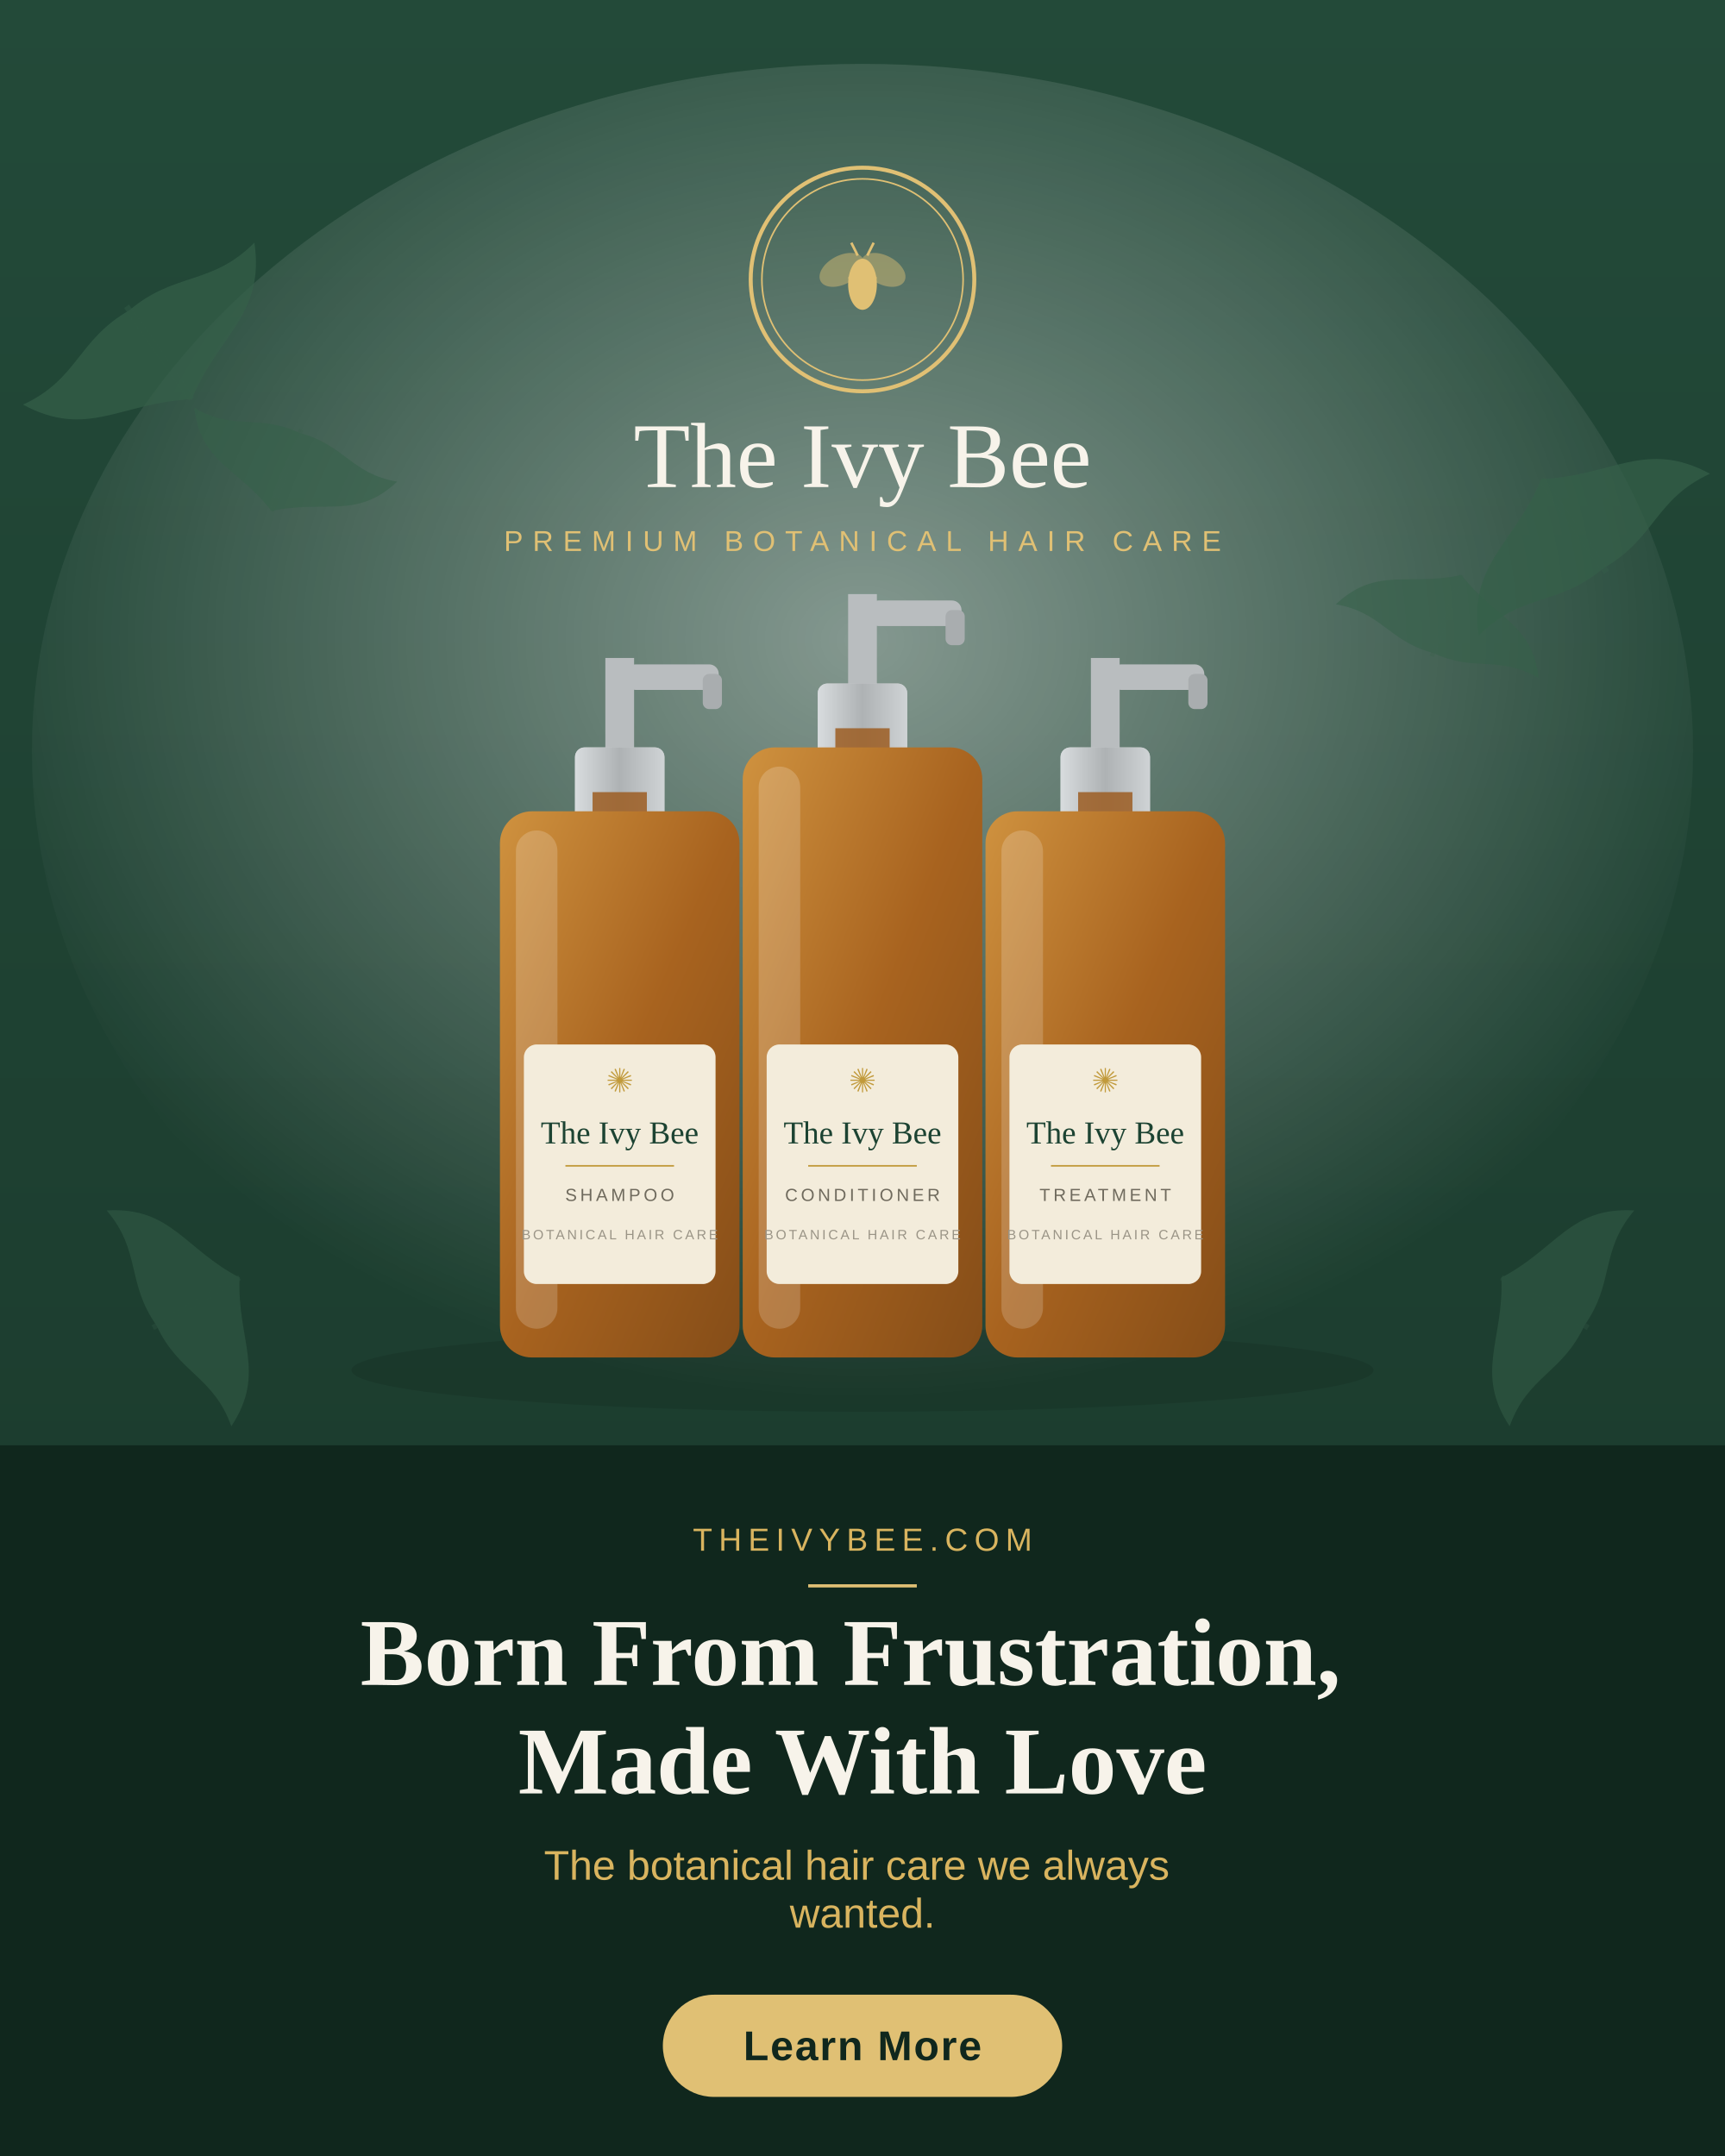
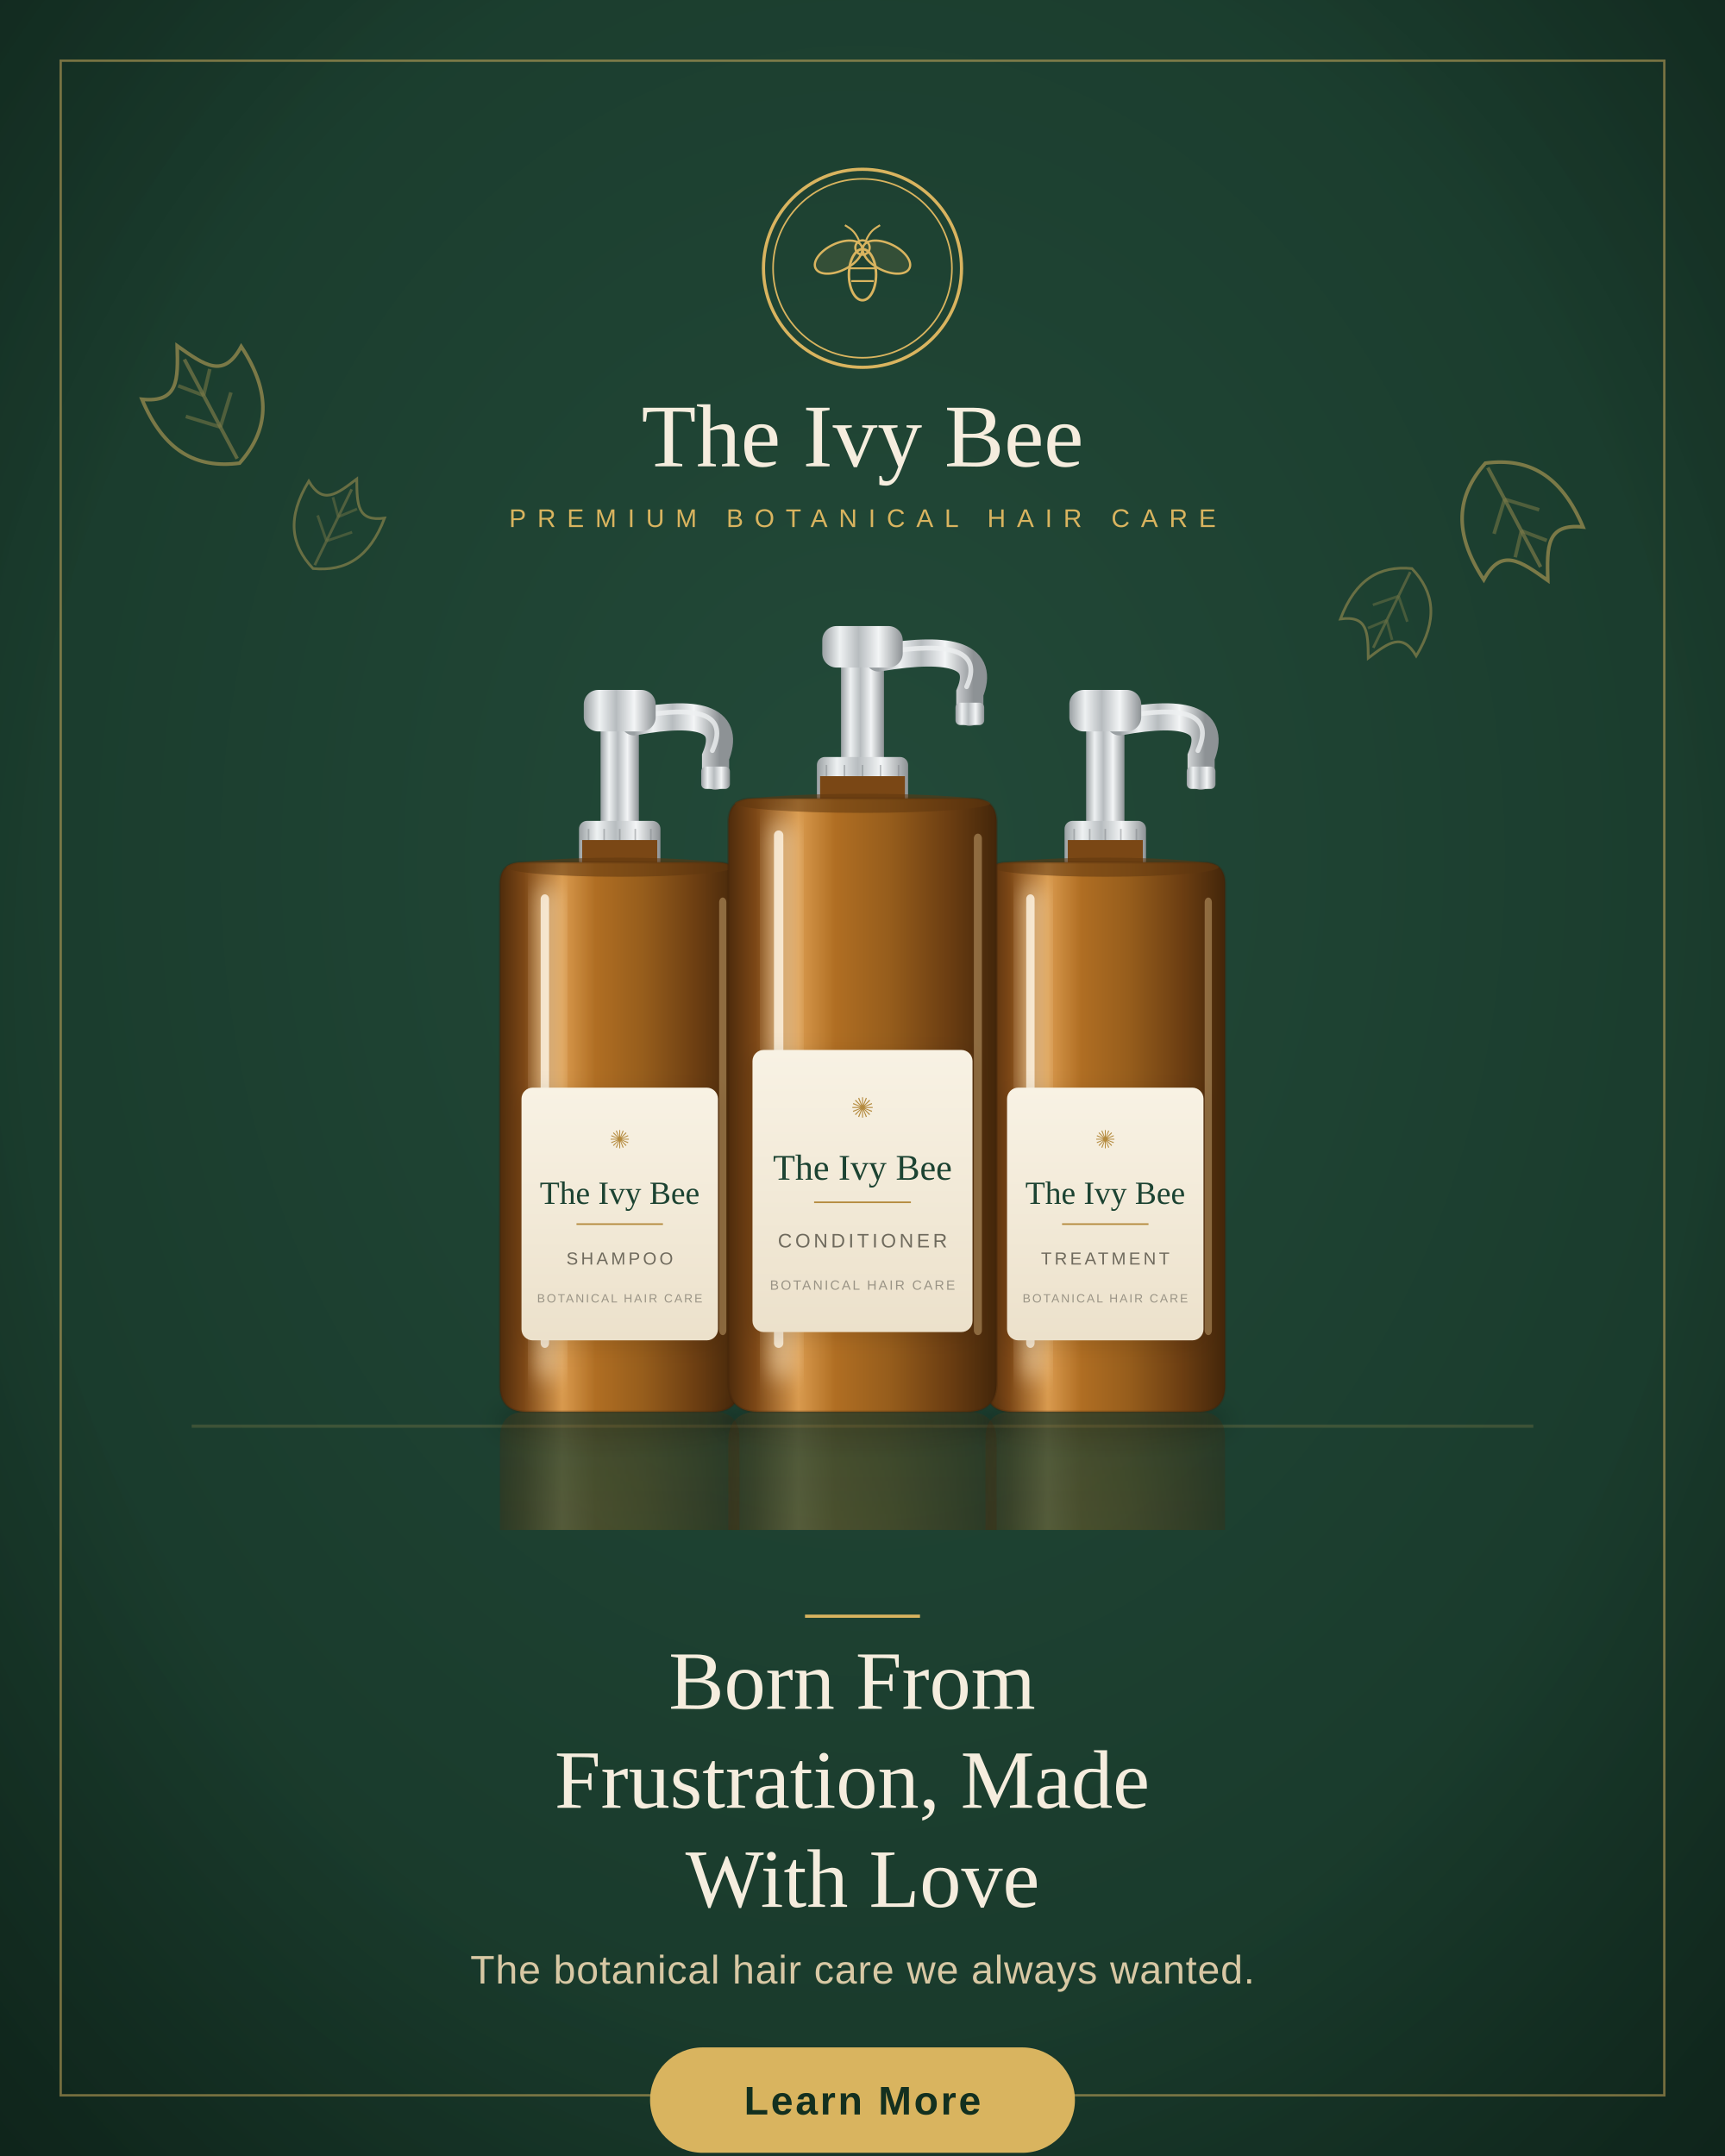
<svg xmlns="http://www.w3.org/2000/svg" viewBox="0 0 1080 1350" width="1080" height="1350" role="img" aria-label="Born From Frustration, Made With Love">
  <defs>
-     <linearGradient id="bgGrad" x1="0" y1="0" x2="0" y2="1">
+     <radialGradient id="bgGrad" cx="0.5" cy="0.40" r="0.75">
      <stop offset="0" stop-color="#234a39" />
-       <stop offset="1" stop-color="#19372a" />
+       <stop offset="1" stop-color="#163527" />
+     </radialGradient>
+     <linearGradient id="amber" x1="0" y1="0" x2="1" y2="0">
+       <stop offset="0" stop-color="#4f2c0c" />
+       <stop offset="0.10" stop-color="#7c4716" />
+       <stop offset="0.26" stop-color="#d99a4e" />
+       <stop offset="0.40" stop-color="#b06e23" />
+       <stop offset="0.60" stop-color="#965d1c" />
+       <stop offset="0.82" stop-color="#6c3e12" />
+       <stop offset="1" stop-color="#43260a" />
    </linearGradient>
-     <linearGradient id="amber" x1="0" y1="0" x2="1" y2="1">
-       <stop offset="0" stop-color="#cf923f" />
-       <stop offset="0.5" stop-color="#a8631f" />
-       <stop offset="1" stop-color="#854d18" />
+     <linearGradient id="chrome" x1="0" y1="0" x2="1" y2="0">
+       <stop offset="0" stop-color="#9aa0a3" />
+       <stop offset="0.22" stop-color="#eef1f2" />
+       <stop offset="0.45" stop-color="#b7bcbf" />
+       <stop offset="0.70" stop-color="#f3f5f6" />
+       <stop offset="1" stop-color="#8d9295" />
    </linearGradient>
-     <linearGradient id="metal" x1="0" y1="0" x2="1" y2="0">
-       <stop offset="0" stop-color="#d8dcde" />
-       <stop offset="0.5" stop-color="#aeb2b4" />
-       <stop offset="1" stop-color="#cfd3d5" />
+     <linearGradient id="label" x1="0" y1="0" x2="0" y2="1">
+       <stop offset="0" stop-color="#f8f2e4" />
+       <stop offset="1" stop-color="#ece1cb" />
    </linearGradient>
-     <radialGradient id="glow" cx="0.5" cy="0.42" r="0.55">
-       <stop offset="0" stop-color="#ffffff" stop-opacity="0.45" />
-       <stop offset="1" stop-color="#ffffff" stop-opacity="0" />
+     <linearGradient id="reflFade" x1="0" y1="0" x2="0" y2="1">
+       <stop offset="0" stop-color="#ffffff" />
+       <stop offset="1" stop-color="#000000" />
+     </linearGradient>
+     <mask id="reflMask">
+       <rect x="0" y="810" width="1080" height="540" fill="url(#reflFade)" />
+     </mask>
+     <filter id="soft" x="-30%" y="-30%" width="160%" height="160%">
+       <feGaussianBlur stdDeviation="7" />
+     </filter>
+     <radialGradient id="vign" cx="0.5" cy="0.45" r="0.75">
+       <stop offset="0.65" stop-color="#000000" stop-opacity="0" />
+       <stop offset="1" stop-color="#000000" stop-opacity="0.32" />
    </radialGradient>
  </defs>
  <rect width="1080" height="1350" fill="url(#bgGrad)" />
-   <ellipse cx="540" cy="470" rx="520" ry="430" fill="url(#glow)" />
-   <g transform="translate(120 250) rotate(-35) scale(1.7)" opacity="0.7">
-     <path d="M0 0 C 22 -14 40 -10 52 -34 C 30 -30 22 -42 0 -40 C -22 -42 -30 -30 -52 -34 C -40 -10 -22 -14 0 0 Z" fill="#356049" />
-     <path d="M0 0 L0 -38" stroke="#356049" stroke-width="2" opacity="0.5" transform="scale(1.1)" />
+   <rect width="1080" height="1350" fill="url(#vign)" />
+   <rect x="38" y="38" width="1004" height="1274" fill="none" stroke="#d9b45f" stroke-width="1.5" opacity="0.5" />
+   <g transform="translate(150 290) rotate(-28) scale(1.6)" opacity="0.5" fill="none" stroke="#d9b45f" stroke-width="1.4">
+     <path d="M0 0 C 16 -6 24 -18 22 -40 C 10 -32 6 -40 0 -52 C -6 -40 -10 -32 -22 -40 C -24 -18 -16 -6 0 0 Z" />
+     <path d="M0 -2 L0 -46" opacity="0.7" />
+     <path d="M0 -16 L10 -26 M0 -16 L-10 -26 M0 -30 L7 -38 M0 -30 L-7 -38" opacity="0.55" />
  </g>
-   <g transform="translate(170 320) rotate(20) scale(1.3)" opacity="0.55">
-     <path d="M0 0 C 22 -14 40 -10 52 -34 C 30 -30 22 -42 0 -40 C -22 -42 -30 -30 -52 -34 C -40 -10 -22 -14 0 0 Z" fill="#356049" />
-     <path d="M0 0 L0 -38" stroke="#356049" stroke-width="2" opacity="0.5" transform="scale(1.1)" />
+   <g transform="translate(196 356) rotate(26) scale(1.2)" opacity="0.4" fill="none" stroke="#d9b45f" stroke-width="1.4">
+     <path d="M0 0 C 16 -6 24 -18 22 -40 C 10 -32 6 -40 0 -52 C -6 -40 -10 -32 -22 -40 C -24 -18 -16 -6 0 0 Z" />
+     <path d="M0 -2 L0 -46" opacity="0.7" />
+     <path d="M0 -16 L10 -26 M0 -16 L-10 -26 M0 -30 L7 -38 M0 -30 L-7 -38" opacity="0.55" />
  </g>
-   <g transform="translate(965 300) rotate(145) scale(1.7)" opacity="0.7">
-     <path d="M0 0 C 22 -14 40 -10 52 -34 C 30 -30 22 -42 0 -40 C -22 -42 -30 -30 -52 -34 C -40 -10 -22 -14 0 0 Z" fill="#356049" />
-     <path d="M0 0 L0 -38" stroke="#356049" stroke-width="2" opacity="0.5" transform="scale(1.1)" />
+   <g transform="translate(930 290) rotate(152) scale(1.6)" opacity="0.5" fill="none" stroke="#d9b45f" stroke-width="1.4">
+     <path d="M0 0 C 16 -6 24 -18 22 -40 C 10 -32 6 -40 0 -52 C -6 -40 -10 -32 -22 -40 C -24 -18 -16 -6 0 0 Z" />
+     <path d="M0 -2 L0 -46" opacity="0.7" />
+     <path d="M0 -16 L10 -26 M0 -16 L-10 -26 M0 -30 L7 -38 M0 -30 L-7 -38" opacity="0.55" />
  </g>
-   <g transform="translate(915 360) rotate(200) scale(1.3)" opacity="0.55">
-     <path d="M0 0 C 22 -14 40 -10 52 -34 C 30 -30 22 -42 0 -40 C -22 -42 -30 -30 -52 -34 C -40 -10 -22 -14 0 0 Z" fill="#356049" />
-     <path d="M0 0 L0 -38" stroke="#356049" stroke-width="2" opacity="0.5" transform="scale(1.1)" />
+   <g transform="translate(884 356) rotate(206) scale(1.2)" opacity="0.4" fill="none" stroke="#d9b45f" stroke-width="1.4">
+     <path d="M0 0 C 16 -6 24 -18 22 -40 C 10 -32 6 -40 0 -52 C -6 -40 -10 -32 -22 -40 C -24 -18 -16 -6 0 0 Z" />
+     <path d="M0 -2 L0 -46" opacity="0.7" />
+     <path d="M0 -16 L10 -26 M0 -16 L-10 -26 M0 -30 L7 -38 M0 -30 L-7 -38" opacity="0.55" />
  </g>
-   <g transform="translate(150 800) rotate(-120) scale(1.5)" opacity="0.5">
-     <path d="M0 0 C 22 -14 40 -10 52 -34 C 30 -30 22 -42 0 -40 C -22 -42 -30 -30 -52 -34 C -40 -10 -22 -14 0 0 Z" fill="#356049" />
-     <path d="M0 0 L0 -38" stroke="#356049" stroke-width="2" opacity="0.5" transform="scale(1.1)" />
+   <g fill="none" stroke="#d9b45f">
+     <circle cx="540" cy="168" r="62" stroke-width="2" />
+     <circle cx="540" cy="168" r="56" stroke-width="1" />
+     <g transform="translate(540 168)">
+       <ellipse cx="-15" cy="-7" rx="16" ry="8.5" stroke-width="1.4" fill="#d9b45f" fill-opacity="0.12" transform="rotate(-26 -15 -7)" />
+       <ellipse cx="15" cy="-7" rx="16" ry="8.5" stroke-width="1.4" fill="#d9b45f" fill-opacity="0.12" transform="rotate(26 15 -7)" />
+       <ellipse cx="0" cy="4" rx="8.5" ry="16" stroke-width="1.6" />
+       <circle cx="0" cy="-13" r="4.5" stroke-width="1.4" />
+       <line x1="-8" y1="0" x2="8" y2="0" stroke-width="1.2" />
+       <line x1="-7" y1="8" x2="7" y2="8" stroke-width="1.2" />
+       <path d="M-2 -17 C -5 -24 -8 -25 -11 -27" stroke-width="1.2" />
+       <path d="M2 -17 C 5 -24 8 -25 11 -27" stroke-width="1.2" />
+     </g>
  </g>
-   <g transform="translate(940 800) rotate(120) scale(1.5)" opacity="0.5">
-     <path d="M0 0 C 22 -14 40 -10 52 -34 C 30 -30 22 -42 0 -40 C -22 -42 -30 -30 -52 -34 C -40 -10 -22 -14 0 0 Z" fill="#356049" />
-     <path d="M0 0 L0 -38" stroke="#356049" stroke-width="2" opacity="0.5" transform="scale(1.1)" />
+   <text x="540" y="292" text-anchor="middle" font-family="Georgia, 'Times New Roman', serif" font-size="56" fill="#f5edde">The Ivy Bee</text>
+   <text x="540" y="330" text-anchor="middle" font-family="Arial, sans-serif" font-size="16" letter-spacing="7" fill="#d9b45f">PREMIUM BOTANICAL HAIR CARE</text>
+   <rect x="120" y="892" width="840" height="2" fill="#d9b45f" opacity="0.18" />
+   <g>
+     <ellipse cx="388" cy="890" rx="78.75" ry="14" fill="#000000" opacity="0.20" filter="url(#soft)" />
+     <g transform="translate(0 1768) scale(1 -1)" opacity="0.30" mask="url(#reflMask)">
+       <path d="M 313 553.5     Q 313 540 326.5 540     L 449.5 540     Q 463 540 463 553.5     L 463 867.5     Q 463 884 446.5 884     L 329.5 884     Q 313 884 313 867.5 Z" fill="url(#amber)" />
+     </g>
+     <g>
+       <rect x="376" y="444" width="24" height="74" fill="url(#chrome)" />
+       <path d="M 397 452 Q 462 440 448 474 L 448 486" fill="none" stroke="url(#chrome)" stroke-width="17" stroke-linecap="round" />
+       <path d="M 397 449 Q 461 437 446 470" fill="none" stroke="#eef0f1" stroke-width="3" stroke-linecap="round" opacity="0.8" />
+       <rect x="439" y="480" width="18" height="14" rx="3" fill="url(#chrome)" />
+       <rect x="365.5" y="432" width="45" height="26" rx="9" fill="url(#chrome)" />
+       <rect x="362.5" y="514" width="51" height="30" rx="5" fill="url(#chrome)" />
+       <line x1="368.5" y1="519" x2="368.5" y2="539" stroke="#7f8487" stroke-width="1" opacity="0.5" />
+       <line x1="378.25" y1="519" x2="378.25" y2="539" stroke="#7f8487" stroke-width="1" opacity="0.5" />
+       <line x1="388" y1="519" x2="388" y2="539" stroke="#7f8487" stroke-width="1" opacity="0.5" />
+       <line x1="397.75" y1="519" x2="397.75" y2="539" stroke="#7f8487" stroke-width="1" opacity="0.5" />
+       <line x1="407.5" y1="519" x2="407.5" y2="539" stroke="#7f8487" stroke-width="1" opacity="0.5" />
+     </g>
+     <rect x="364.5" y="526" width="47" height="20" fill="#7a4715" />
+     <path d="M 313 553.5     Q 313 540 326.5 540     L 449.5 540     Q 463 540 463 553.5     L 463 867.5     Q 463 884 446.5 884     L 329.5 884     Q 313 884 313 867.5 Z" fill="url(#amber)" />
+     <path d="M 313 553.5     Q 313 540 326.5 540     L 449.5 540     Q 463 540 463 553.5     L 463 867.5     Q 463 884 446.5 884     L 329.5 884     Q 313 884 313 867.5 Z" fill="none" stroke="#3f2208" stroke-opacity="0.25" stroke-width="1.5" />
+     <ellipse cx="388" cy="543" rx="71" ry="6" fill="#5e360f" opacity="0.55" />
+     <rect x="335.5" y="554" width="15" height="310" rx="7.5" fill="#ffe9c4" opacity="0.55" filter="url(#soft)" />
+     <rect x="338.5" y="560" width="5.25" height="284" rx="3" fill="#fff6e6" opacity="0.8" />
+     <rect x="450.25" y="562" width="4.5" height="274" rx="3" fill="#ffdca0" opacity="0.35" />
+     <rect x="326.5" y="684.04" width="123" height="158.24" rx="7" fill="#000000" opacity="0.12" filter="url(#soft)" />
+     <rect x="326.5" y="681.04" width="123" height="158.24" rx="7" fill="url(#label)" />
+     <text x="388" y="719.018" text-anchor="middle" font-family="Georgia, 'Times New Roman', serif" font-size="16.5" fill="#b48a3e">✺</text>
+     <text x="388" y="753.83" text-anchor="middle" font-family="Georgia, 'Times New Roman', serif" font-size="20.25" fill="#1c4332">The Ivy Bee</text>
+     <line x1="360.94" y1="766.49" x2="415.06" y2="766.49" stroke="#b48a3e" stroke-width="1" />
+     <text x="388" y="791.808" text-anchor="middle" font-family="Arial, sans-serif" font-size="10.95" letter-spacing="1.8" fill="#6f6a5d">SHAMPOO</text>
+     <text x="388" y="815.544" text-anchor="middle" font-family="Arial, sans-serif" font-size="7.5" letter-spacing="1.05" fill="#9a9486">BOTANICAL HAIR CARE</text>
  </g>
  <g>
-     <circle cx="540" cy="175" r="70" fill="none" stroke="#e0c074" stroke-width="2.5" />
-     <circle cx="540" cy="175" r="63" fill="none" stroke="#e0c074" stroke-width="1" />
-     <g transform="translate(540 175)">
-       <ellipse cx="-13" cy="-6" rx="15" ry="9" fill="#e0c074" opacity="0.45" transform="rotate(-28 -13 -6)" />
-       <ellipse cx="13" cy="-6" rx="15" ry="9" fill="#e0c074" opacity="0.45" transform="rotate(28 13 -6)" />
-       <ellipse cx="0" cy="3" rx="9" ry="16" fill="#e0c074" />
-       <line x1="-9" y1="-1" x2="9" y2="-1" stroke="#e0c074" stroke-width="1.4" opacity="0.6" />
-       <line x1="-8" y1="6" x2="8" y2="6" stroke="#e0c074" stroke-width="1.4" opacity="0.6" />
-       <line x1="-3" y1="-15" x2="-7" y2="-23" stroke="#e0c074" stroke-width="1.6" />
-       <line x1="3" y1="-15" x2="7" y2="-23" stroke="#e0c074" stroke-width="1.6" />
+     <ellipse cx="692" cy="890" rx="78.75" ry="14" fill="#000000" opacity="0.20" filter="url(#soft)" />
+     <g transform="translate(0 1768) scale(1 -1)" opacity="0.30" mask="url(#reflMask)">
+       <path d="M 617 553.5     Q 617 540 630.5 540     L 753.5 540     Q 767 540 767 553.5     L 767 867.5     Q 767 884 750.5 884     L 633.5 884     Q 617 884 617 867.5 Z" fill="url(#amber)" />
    </g>
-   </g>
-   <text x="540" y="305" text-anchor="middle" font-family="Georgia, 'Times New Roman', serif" font-size="58" fill="#f7f3ea">The Ivy Bee</text>
-   <text x="540" y="345" text-anchor="middle" font-family="Arial, sans-serif" font-size="18" letter-spacing="6" fill="#e0c074">PREMIUM BOTANICAL HAIR CARE</text>
-   <ellipse cx="540" cy="858" rx="320" ry="26" fill="#000000" opacity="0.10" />
-   <g>
-     <rect x="379" y="412" width="18" height="60" fill="#b9bdbf" />
-     <rect x="360" y="468" width="56" height="46" rx="6" fill="#c7cbcd" />
-     <rect x="360" y="468" width="56" height="46" rx="6" fill="url(#metal)" />
-     <rect x="392" y="416" width="58" height="16" rx="6" fill="#b9bdbf" />
-     <rect x="440" y="422" width="12" height="22" rx="4" fill="#a9adaf" />
-     <rect x="371" y="496" width="34" height="22" fill="#9c5d22" opacity="0.85" />
-     <rect x="313" y="508" width="150" height="342" rx="20" fill="url(#amber)" />
-     <rect x="323" y="520" width="26" height="312" rx="13" fill="#ffffff" opacity="0.18" />
-     <rect x="328" y="654" width="120" height="150" rx="8" fill="#f3ecdb" />
-     <text x="388" y="684" text-anchor="middle" font-family="Georgia, 'Times New Roman', serif" font-size="22" fill="#c19a3b">✺</text>
-     <text x="388" y="716" text-anchor="middle" font-family="Georgia, 'Times New Roman', serif" font-size="20" fill="#1c4332">The Ivy Bee</text>
-     <line x1="354" y1="730" x2="422" y2="730" stroke="#c19a3b" stroke-width="1" />
-     <text x="388" y="752" text-anchor="middle" font-family="Arial, sans-serif" font-size="11" letter-spacing="2" fill="#6f6a5d">SHAMPOO</text>
-     <text x="388" y="776" text-anchor="middle" font-family="Arial, sans-serif" font-size="8.5" letter-spacing="1.5" fill="#9a9486">BOTANICAL HAIR CARE</text>
+     <g>
+       <rect x="680" y="444" width="24" height="74" fill="url(#chrome)" />
+       <path d="M 701 452 Q 766 440 752 474 L 752 486" fill="none" stroke="url(#chrome)" stroke-width="17" stroke-linecap="round" />
+       <path d="M 701 449 Q 765 437 750 470" fill="none" stroke="#eef0f1" stroke-width="3" stroke-linecap="round" opacity="0.8" />
+       <rect x="743" y="480" width="18" height="14" rx="3" fill="url(#chrome)" />
+       <rect x="669.5" y="432" width="45" height="26" rx="9" fill="url(#chrome)" />
+       <rect x="666.5" y="514" width="51" height="30" rx="5" fill="url(#chrome)" />
+       <line x1="672.5" y1="519" x2="672.5" y2="539" stroke="#7f8487" stroke-width="1" opacity="0.5" />
+       <line x1="682.25" y1="519" x2="682.25" y2="539" stroke="#7f8487" stroke-width="1" opacity="0.5" />
+       <line x1="692" y1="519" x2="692" y2="539" stroke="#7f8487" stroke-width="1" opacity="0.5" />
+       <line x1="701.75" y1="519" x2="701.75" y2="539" stroke="#7f8487" stroke-width="1" opacity="0.5" />
+       <line x1="711.5" y1="519" x2="711.5" y2="539" stroke="#7f8487" stroke-width="1" opacity="0.5" />
+     </g>
+     <rect x="668.5" y="526" width="47" height="20" fill="#7a4715" />
+     <path d="M 617 553.5     Q 617 540 630.5 540     L 753.5 540     Q 767 540 767 553.5     L 767 867.5     Q 767 884 750.5 884     L 633.5 884     Q 617 884 617 867.5 Z" fill="url(#amber)" />
+     <path d="M 617 553.5     Q 617 540 630.5 540     L 753.5 540     Q 767 540 767 553.5     L 767 867.5     Q 767 884 750.5 884     L 633.5 884     Q 617 884 617 867.5 Z" fill="none" stroke="#3f2208" stroke-opacity="0.25" stroke-width="1.5" />
+     <ellipse cx="692" cy="543" rx="71" ry="6" fill="#5e360f" opacity="0.55" />
+     <rect x="639.5" y="554" width="15" height="310" rx="7.5" fill="#ffe9c4" opacity="0.55" filter="url(#soft)" />
+     <rect x="642.5" y="560" width="5.25" height="284" rx="3" fill="#fff6e6" opacity="0.8" />
+     <rect x="754.25" y="562" width="4.5" height="274" rx="3" fill="#ffdca0" opacity="0.35" />
+     <rect x="630.5" y="684.04" width="123" height="158.24" rx="7" fill="#000000" opacity="0.12" filter="url(#soft)" />
+     <rect x="630.5" y="681.04" width="123" height="158.24" rx="7" fill="url(#label)" />
+     <text x="692" y="719.018" text-anchor="middle" font-family="Georgia, 'Times New Roman', serif" font-size="16.5" fill="#b48a3e">✺</text>
+     <text x="692" y="753.83" text-anchor="middle" font-family="Georgia, 'Times New Roman', serif" font-size="20.25" fill="#1c4332">The Ivy Bee</text>
+     <line x1="664.94" y1="766.49" x2="719.06" y2="766.49" stroke="#b48a3e" stroke-width="1" />
+     <text x="692" y="791.808" text-anchor="middle" font-family="Arial, sans-serif" font-size="10.95" letter-spacing="1.8" fill="#6f6a5d">TREATMENT</text>
+     <text x="692" y="815.544" text-anchor="middle" font-family="Arial, sans-serif" font-size="7.5" letter-spacing="1.05" fill="#9a9486">BOTANICAL HAIR CARE</text>
  </g>
  <g>
-     <rect x="683" y="412" width="18" height="60" fill="#b9bdbf" />
-     <rect x="664" y="468" width="56" height="46" rx="6" fill="#c7cbcd" />
-     <rect x="664" y="468" width="56" height="46" rx="6" fill="url(#metal)" />
-     <rect x="696" y="416" width="58" height="16" rx="6" fill="#b9bdbf" />
-     <rect x="744" y="422" width="12" height="22" rx="4" fill="#a9adaf" />
-     <rect x="675" y="496" width="34" height="22" fill="#9c5d22" opacity="0.85" />
-     <rect x="617" y="508" width="150" height="342" rx="20" fill="url(#amber)" />
-     <rect x="627" y="520" width="26" height="312" rx="13" fill="#ffffff" opacity="0.18" />
-     <rect x="632" y="654" width="120" height="150" rx="8" fill="#f3ecdb" />
-     <text x="692" y="684" text-anchor="middle" font-family="Georgia, 'Times New Roman', serif" font-size="22" fill="#c19a3b">✺</text>
-     <text x="692" y="716" text-anchor="middle" font-family="Georgia, 'Times New Roman', serif" font-size="20" fill="#1c4332">The Ivy Bee</text>
-     <line x1="658" y1="730" x2="726" y2="730" stroke="#c19a3b" stroke-width="1" />
-     <text x="692" y="752" text-anchor="middle" font-family="Arial, sans-serif" font-size="11" letter-spacing="2" fill="#6f6a5d">TREATMENT</text>
-     <text x="692" y="776" text-anchor="middle" font-family="Arial, sans-serif" font-size="8.5" letter-spacing="1.5" fill="#9a9486">BOTANICAL HAIR CARE</text>
+     <ellipse cx="540" cy="890" rx="88.2" ry="14" fill="#000000" opacity="0.20" filter="url(#soft)" />
+     <g transform="translate(0 1768) scale(1 -1)" opacity="0.30" mask="url(#reflMask)">
+       <path d="M 456 515.12     Q 456 500 471.12 500     L 608.88 500     Q 624 500 624 515.12     L 624 865.52     Q 624 884 605.52 884     L 474.48 884     Q 456 884 456 865.52 Z" fill="url(#amber)" />
+     </g>
+     <g>
+       <rect x="526.56" y="404" width="26.88" height="74" fill="url(#chrome)" />
+       <path d="M 550.08 412 Q 621.2 400 607.2 434 L 607.2 446" fill="none" stroke="url(#chrome)" stroke-width="17" stroke-linecap="round" />
+       <path d="M 550.08 409 Q 620.2 397 605.2 430" fill="none" stroke="#eef0f1" stroke-width="3" stroke-linecap="round" opacity="0.8" />
+       <rect x="598.2" y="440" width="18" height="14" rx="3" fill="url(#chrome)" />
+       <rect x="514.8" y="392" width="50.4" height="26" rx="9" fill="url(#chrome)" />
+       <rect x="511.44" y="474" width="57.12" height="30" rx="5" fill="url(#chrome)" />
+       <line x1="517.44" y1="479" x2="517.44" y2="499" stroke="#7f8487" stroke-width="1" opacity="0.5" />
+       <line x1="528.72" y1="479" x2="528.72" y2="499" stroke="#7f8487" stroke-width="1" opacity="0.5" />
+       <line x1="540" y1="479" x2="540" y2="499" stroke="#7f8487" stroke-width="1" opacity="0.5" />
+       <line x1="551.28" y1="479" x2="551.28" y2="499" stroke="#7f8487" stroke-width="1" opacity="0.5" />
+       <line x1="562.56" y1="479" x2="562.56" y2="499" stroke="#7f8487" stroke-width="1" opacity="0.5" />
+     </g>
+     <rect x="513.44" y="486" width="53.12" height="20" fill="#7a4715" />
+     <path d="M 456 515.12     Q 456 500 471.12 500     L 608.88 500     Q 624 500 624 515.12     L 624 865.52     Q 624 884 605.52 884     L 474.48 884     Q 456 884 456 865.52 Z" fill="url(#amber)" />
+     <path d="M 456 515.12     Q 456 500 471.12 500     L 608.88 500     Q 624 500 624 515.12     L 624 865.52     Q 624 884 605.52 884     L 474.48 884     Q 456 884 456 865.52 Z" fill="none" stroke="#3f2208" stroke-opacity="0.25" stroke-width="1.5" />
+     <ellipse cx="540" cy="503" rx="80" ry="6" fill="#5e360f" opacity="0.55" />
+     <rect x="481.2" y="514" width="16.8" height="350" rx="8.4" fill="#ffe9c4" opacity="0.55" filter="url(#soft)" />
+     <rect x="484.56" y="520" width="5.88" height="324" rx="3" fill="#fff6e6" opacity="0.8" />
+     <rect x="609.72" y="522" width="5.04" height="314" rx="3" fill="#ffdca0" opacity="0.35" />
+     <rect x="471.12" y="660.44" width="137.76" height="176.64" rx="7" fill="#000000" opacity="0.12" filter="url(#soft)" />
+     <rect x="471.12" y="657.44" width="137.76" height="176.64" rx="7" fill="url(#label)" />
+     <text x="540" y="699.834" text-anchor="middle" font-family="Georgia, 'Times New Roman', serif" font-size="18.48" fill="#b48a3e">✺</text>
+     <text x="540" y="738.694" text-anchor="middle" font-family="Georgia, 'Times New Roman', serif" font-size="22.68" fill="#1c4332">The Ivy Bee</text>
+     <line x1="509.693" y1="752.826" x2="570.307" y2="752.826" stroke="#b48a3e" stroke-width="1" />
+     <text x="540" y="781.088" text-anchor="middle" font-family="Arial, sans-serif" font-size="12.264" letter-spacing="2.016" fill="#6f6a5d">CONDITIONER</text>
+     <text x="540" y="807.584" text-anchor="middle" font-family="Arial, sans-serif" font-size="8.4" letter-spacing="1.176" fill="#9a9486">BOTANICAL HAIR CARE</text>
  </g>
-   <g>
-     <rect x="531" y="372" width="18" height="60" fill="#b9bdbf" />
-     <rect x="512" y="428" width="56" height="46" rx="6" fill="#c7cbcd" />
-     <rect x="512" y="428" width="56" height="46" rx="6" fill="url(#metal)" />
-     <rect x="544" y="376" width="58" height="16" rx="6" fill="#b9bdbf" />
-     <rect x="592" y="382" width="12" height="22" rx="4" fill="#a9adaf" />
-     <rect x="523" y="456" width="34" height="22" fill="#9c5d22" opacity="0.85" />
-     <rect x="465" y="468" width="150" height="382" rx="20" fill="url(#amber)" />
-     <rect x="475" y="480" width="26" height="352" rx="13" fill="#ffffff" opacity="0.18" />
-     <rect x="480" y="654" width="120" height="150" rx="8" fill="#f3ecdb" />
-     <text x="540" y="684" text-anchor="middle" font-family="Georgia, 'Times New Roman', serif" font-size="22" fill="#c19a3b">✺</text>
-     <text x="540" y="716" text-anchor="middle" font-family="Georgia, 'Times New Roman', serif" font-size="20" fill="#1c4332">The Ivy Bee</text>
-     <line x1="506" y1="730" x2="574" y2="730" stroke="#c19a3b" stroke-width="1" />
-     <text x="540" y="752" text-anchor="middle" font-family="Arial, sans-serif" font-size="11" letter-spacing="2" fill="#6f6a5d">CONDITIONER</text>
-     <text x="540" y="776" text-anchor="middle" font-family="Arial, sans-serif" font-size="8.5" letter-spacing="1.5" fill="#9a9486">BOTANICAL HAIR CARE</text>
-   </g>
-   <rect x="0" y="905" width="1080" height="445" fill="#10271d" />
-   <text x="540" y="971" text-anchor="middle" font-family="Arial, sans-serif" font-size="20" letter-spacing="4" fill="#d9b45f">THEIVYBEE.COM</text>
-   <line x1="506" y1="993" x2="574" y2="993" stroke="#e0c074" stroke-width="2" />
-   <text x="540" y="1055" text-anchor="middle" font-family="Georgia, 'Times New Roman', serif" font-size="60" font-weight="bold" fill="#f7f3ea">
-     <tspan x="540" dy="0">Born From Frustration,</tspan>
-     <tspan x="540" dy="68">Made With Love</tspan>
+   <line x1="504" y1="1012" x2="576" y2="1012" stroke="#d9b45f" stroke-width="2" />
+   <text x="540" y="1070" text-anchor="middle" font-family="Georgia, 'Times New Roman', serif" font-size="52" fill="#f5edde">
+     <tspan x="540" dy="0">Born From</tspan>
+     <tspan x="540" dy="62">Frustration, Made</tspan>
+     <tspan x="540" dy="62">With Love</tspan>
  </text>
-   <text x="540" y="1177" text-anchor="middle" font-family="Arial, sans-serif" font-size="26" fill="#d9b45f">
-     <tspan x="540" dy="0">The botanical hair care we always</tspan>
-     <tspan x="540" dy="30">wanted.</tspan>
+   <text x="540" y="1242" text-anchor="middle" font-family="Arial, sans-serif" font-size="25" letter-spacing="0.5" fill="#d8c8a4">
+     <tspan x="540" dy="0">The botanical hair care we always wanted.</tspan>
  </text>
  <g>
-     <rect x="415" y="1249" width="250" height="64" rx="32" fill="#e0c074" />
-     <text x="540" y="1290" text-anchor="middle" font-family="Arial, sans-serif" font-size="26" font-weight="bold" letter-spacing="1" fill="#10271d">Learn More</text>
+     <rect x="407" y="1282" width="266" height="66" rx="33" fill="#d9b45f" />
+     <text x="540" y="1324" text-anchor="middle" font-family="Arial, sans-serif" font-size="25" font-weight="bold" letter-spacing="1.5" fill="#13301f">Learn More</text>
  </g>
</svg>
